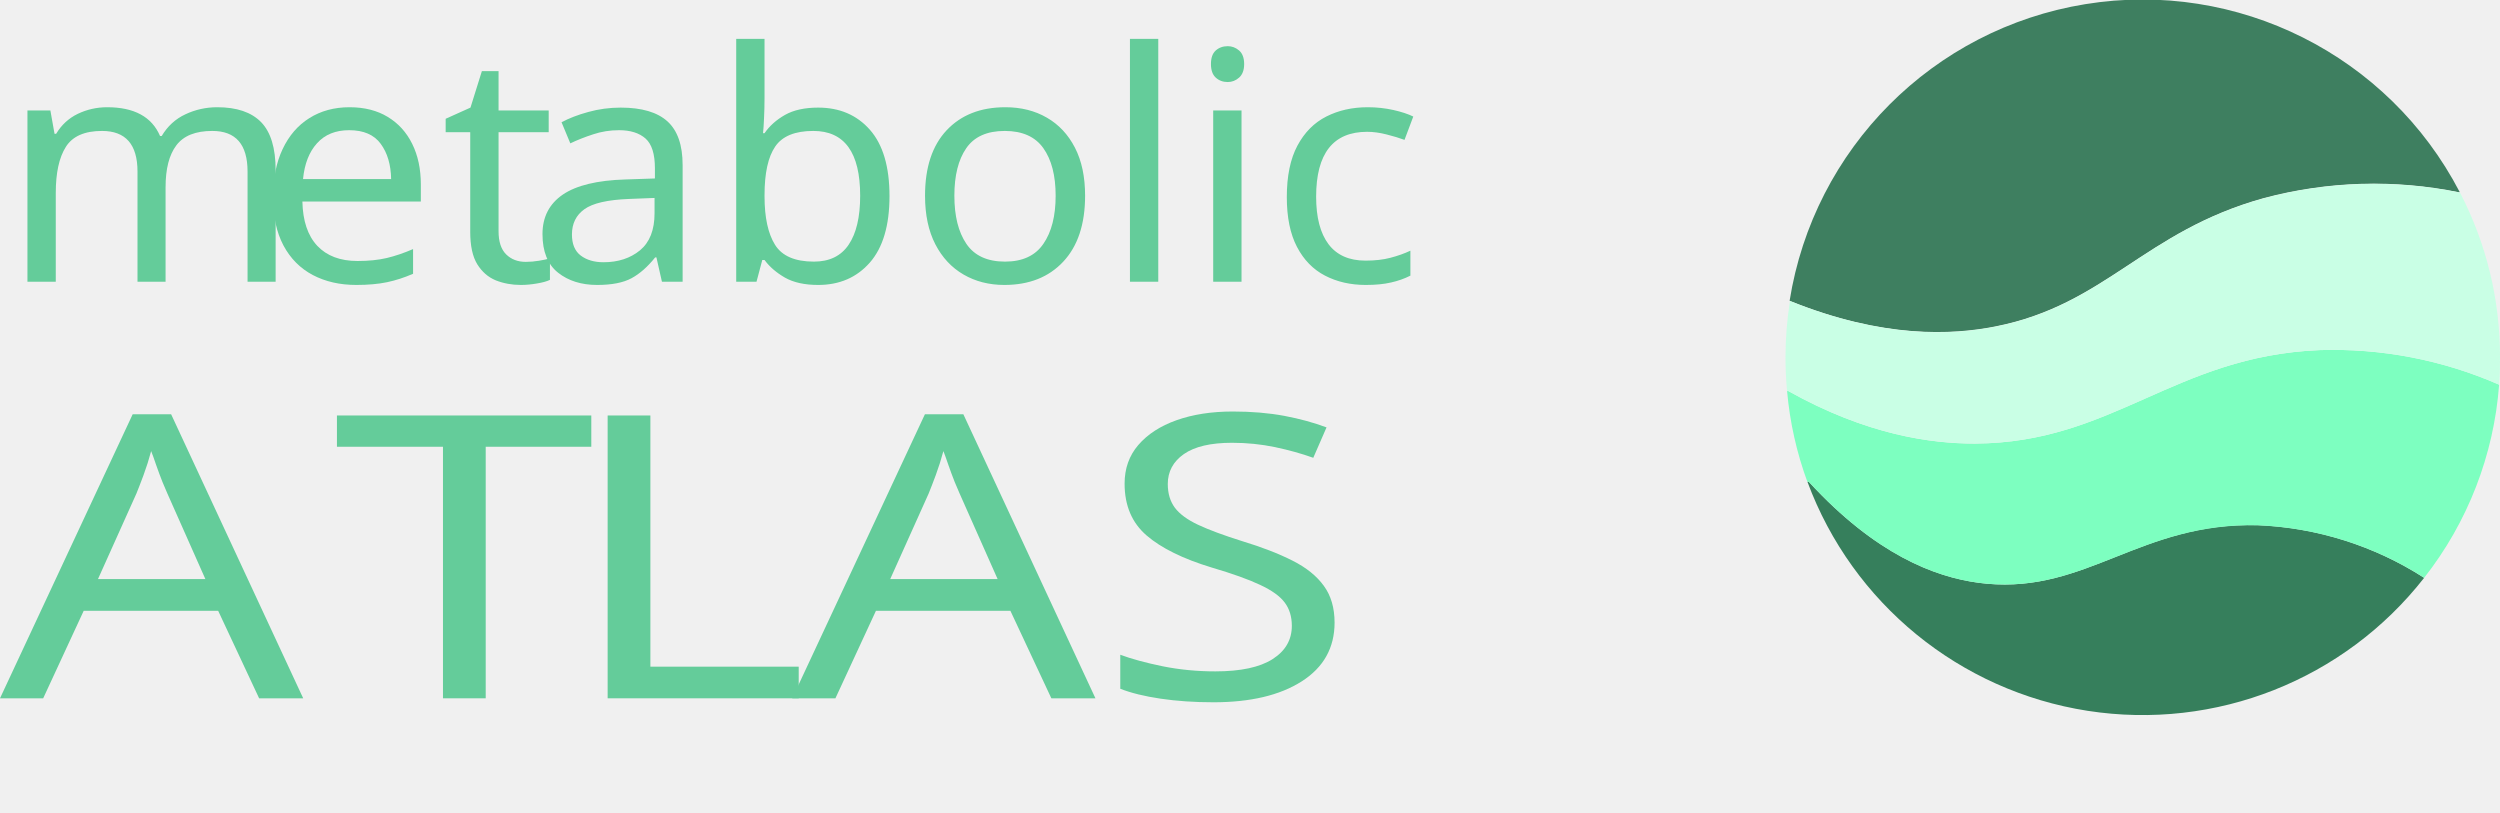
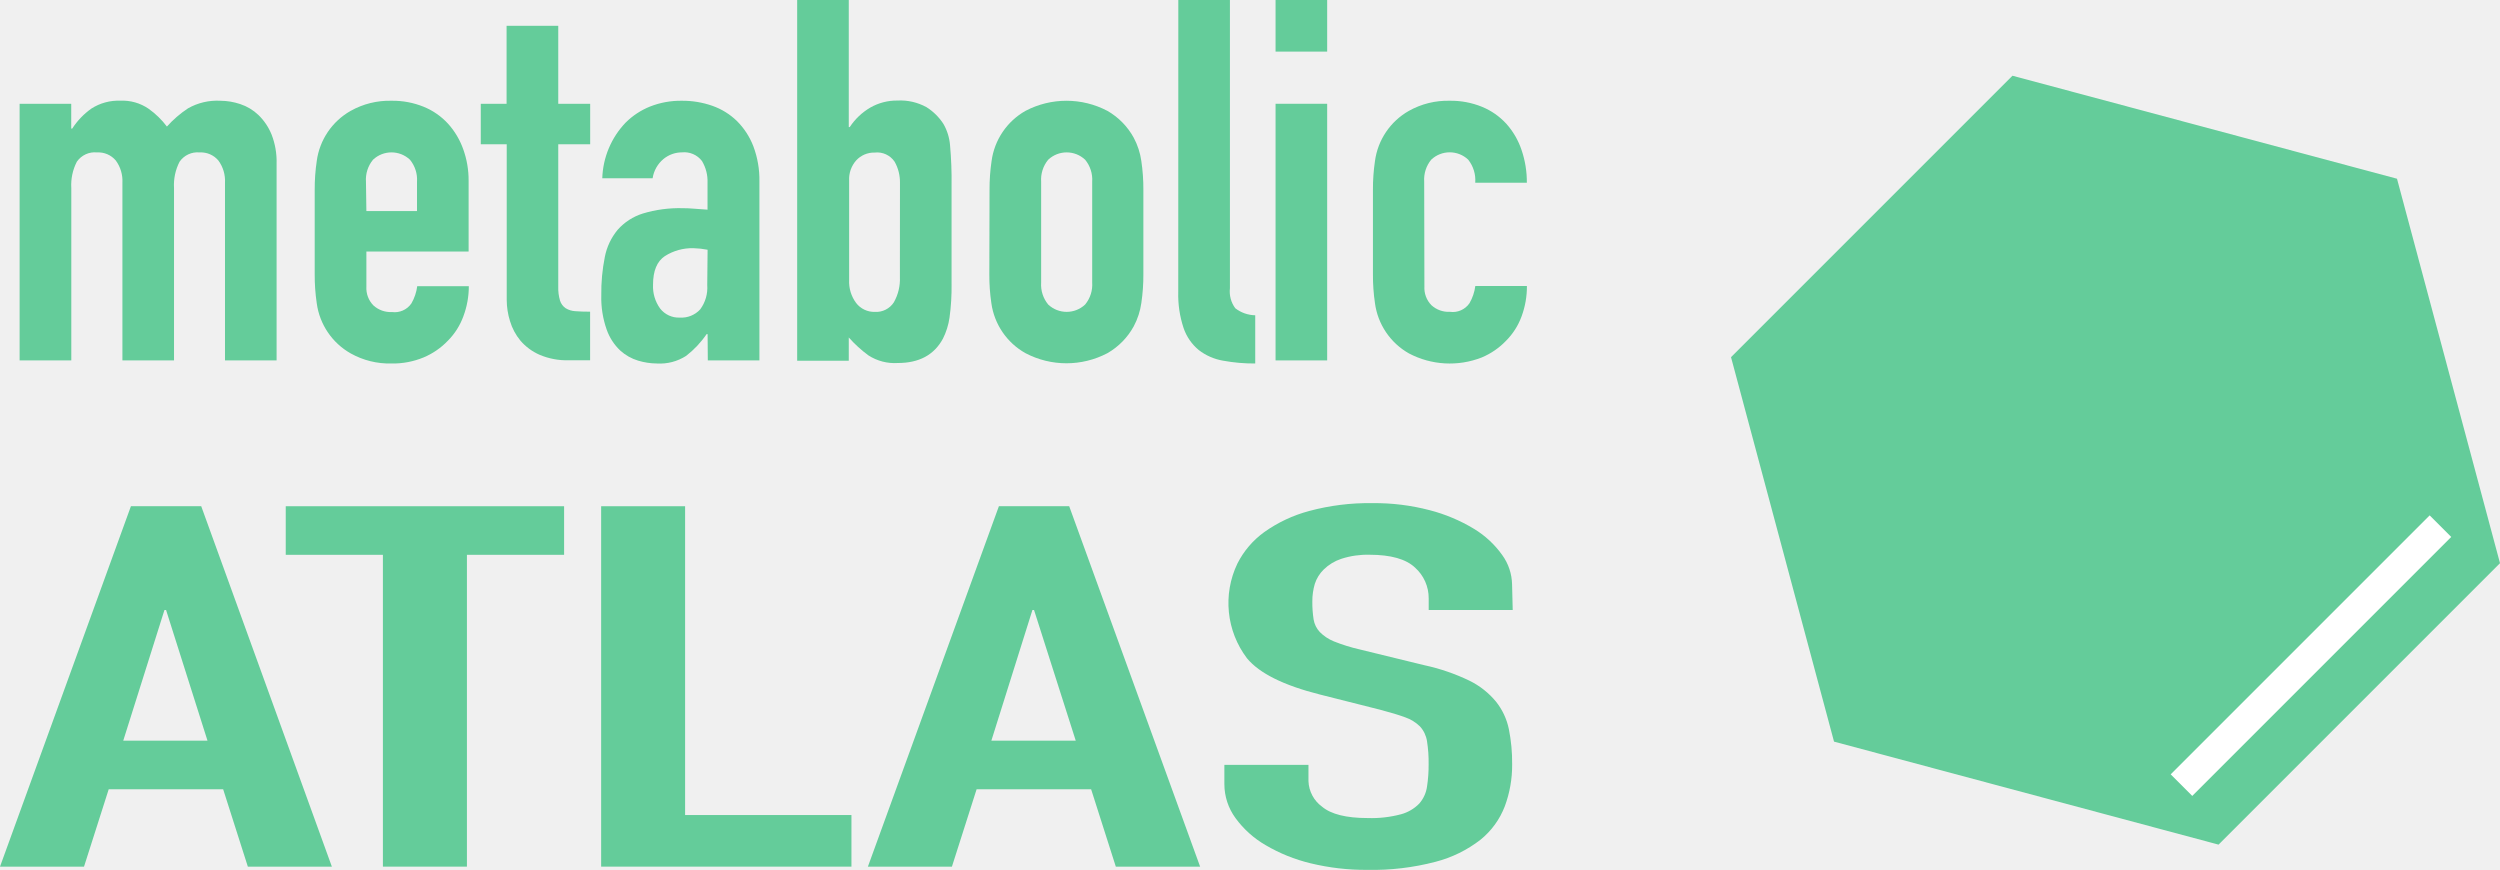
- <svg xmlns="http://www.w3.org/2000/svg" viewBox="0 0 314.76 102.31">
+ <svg xmlns="http://www.w3.org/2000/svg" viewBox="0 0 355.57 123.7">
  <defs>
-     <style>.cls-1{font-size:40.23px;}.cls-1,.cls-3{fill:#64cc9a;font-family:Futura-Medium, Futura;}.cls-2{letter-spacing:0.01em;}.cls-3{font-size:49.88px;}.cls-4{letter-spacing:-0.04em;}.cls-5{letter-spacing:0.04em;}.cls-6{fill:#3e7f60;}.cls-7{fill:#367f5c;}.cls-8{fill:#7dffc0;}.cls-9{fill:#c9ffe5;}</style>
+     <style>.cls-1{fill:#64cc9a;}.cls-2{fill:#fff;}</style>
  </defs>
  <g id="Layer_2" data-name="Layer 2">
    <g id="Layer_1-2" data-name="Layer 1">
-       <text class="cls-1" transform="translate(0 35.47) scale(1.01 1)">m<tspan class="cls-2" x="31.82" y="0">et</tspan>
-         <tspan x="65.78" y="0">abolic</tspan>
-       </text>
-       <text class="cls-3" transform="translate(0 87.92) scale(1.2 1)">
-         <tspan class="cls-4">A</tspan>
-         <tspan x="34.85" y="0">T</tspan>
-         <tspan class="cls-5" x="58.91" y="0">L</tspan>
-         <tspan x="83.12" y="0">AS</tspan>
-       </text>
-       <path class="cls-6" d="M309.68,24.46l-.06,0a53.7,53.7,0,0,0-24.61.73c-15.12,4.21-19.87,13.41-33.8,16.16-5.47,1.08-14.12,1.52-25.89-3.23a45,45,0,0,1,84.36-13.7Z" transform="translate(0 -0.25)" />
-       <path class="cls-7" d="M284.27,66.37A41.93,41.93,0,0,1,305.21,73a45,45,0,0,1-77.64-12.07l.14-.05c.56.61,1.11,1.19,1.66,1.74,8.24,8.3,15.47,10.62,20.75,11.12C262.77,74.9,269.5,66,284.27,66.37Z" transform="translate(0 -0.25)" />
-       <path class="cls-8" d="M292,44.33a52.07,52.07,0,0,1,22.65,4.35A44.8,44.8,0,0,1,305.21,73a41.93,41.93,0,0,0-20.94-6.61c-14.78-.35-21.5,8.52-34.16,7.35-5.28-.49-12.51-2.81-20.75-11.12-.55-.55-1.1-1.14-1.66-1.74l-.14.05A44.56,44.56,0,0,1,225,49.49h.17c9.88,5.53,18,6.63,23.51,6.61C266,56,273.74,45.11,292,44.33Z" transform="translate(0 -0.25)" />
-       <path class="cls-9" d="M314.76,45.25c0,1.16,0,2.3-.13,3.43A52.07,52.07,0,0,0,292,44.33c-18.25.78-26,11.71-43.35,11.76-5.54,0-13.63-1.08-23.51-6.61H225q-.2-2.09-.2-4.24a45.55,45.55,0,0,1,.56-7.09c11.77,4.75,20.42,4.31,25.89,3.23,13.93-2.76,18.67-12,33.8-16.16a53.7,53.7,0,0,1,24.61-.73l.06,0A44.76,44.76,0,0,1,314.76,45.25Z" transform="translate(0 -0.25)" />
+       <path class="cls-1" d="M2.79,14.76h7.34v3.53h.14A10.44,10.44,0,0,1,13,15.44a7.14,7.14,0,0,1,4.14-1.12,6.56,6.56,0,0,1,4,1.15A11.83,11.83,0,0,1,23.74,18a15.44,15.44,0,0,1,3-2.59,8.39,8.39,0,0,1,4.61-1.08,9.07,9.07,0,0,1,2.81.47,6.86,6.86,0,0,1,2.59,1.55,8.08,8.08,0,0,1,1.87,2.77,10.59,10.59,0,0,1,.72,4.14v28H32V26a4.89,4.89,0,0,0-.94-3.17,3.24,3.24,0,0,0-2.66-1.15A3.1,3.1,0,0,0,25.54,23a7.23,7.23,0,0,0-.79,3.74V51.26H17.41V26a4.89,4.89,0,0,0-.94-3.17,3.24,3.24,0,0,0-2.66-1.15A3.1,3.1,0,0,0,10.93,23a7.23,7.23,0,0,0-.79,3.74V51.26H2.79Z" />
+       <path class="cls-1" d="M52.11,35.78v5a3.52,3.52,0,0,0,1,2.66,3.62,3.62,0,0,0,2.63.94,2.89,2.89,0,0,0,2.77-1.22,6.59,6.59,0,0,0,.83-2.45h7.34A12.2,12.2,0,0,1,65.9,45a9.56,9.56,0,0,1-2.2,3.46,10.33,10.33,0,0,1-3.46,2.38,11.41,11.41,0,0,1-4.54.86,11.29,11.29,0,0,1-5.83-1.44,9.68,9.68,0,0,1-4.82-7.13,27,27,0,0,1-.29-4.1V27a27,27,0,0,1,.29-4.1,9.68,9.68,0,0,1,4.82-7.13,11.3,11.3,0,0,1,5.83-1.44,11.66,11.66,0,0,1,4.57.86,9.64,9.64,0,0,1,3.46,2.41,10.84,10.84,0,0,1,2.16,3.64,13,13,0,0,1,.76,4.46V35.78Zm0-5.76h7.2V25.85a4.45,4.45,0,0,0-1-3.13,3.83,3.83,0,0,0-5.26,0,4.45,4.45,0,0,0-1,3.13Z" />
+       <path class="cls-1" d="M72.05,3.67H79.4V14.76h4.54v5.76H79.4V40.75a6.32,6.32,0,0,0,.25,2,2.06,2.06,0,0,0,.79,1.08,2.93,2.93,0,0,0,1.4.43q.86.07,2.09.07v6.91h-3a9.9,9.9,0,0,1-4.21-.79,7.58,7.58,0,0,1-2.7-2,7.89,7.89,0,0,1-1.48-2.77,10.29,10.29,0,0,1-.47-3V20.52H68.38V14.76h3.67Z" />
+       <path class="cls-1" d="M100.64,47.52h-.14a13.59,13.59,0,0,1-2.92,3.1,6.91,6.91,0,0,1-4.14,1.08,9.59,9.59,0,0,1-2.66-.4,6.65,6.65,0,0,1-2.56-1.44,7.53,7.53,0,0,1-1.94-3A13.57,13.57,0,0,1,85.52,42a26,26,0,0,1,.5-5.44,8.63,8.63,0,0,1,1.84-3.89,7.94,7.94,0,0,1,3.56-2.3,18,18,0,0,1,5.69-.76q.79,0,1.58.07l1.94.14V26a5.6,5.6,0,0,0-.79-3.1A3.17,3.17,0,0,0,97,21.67a4.15,4.15,0,0,0-2.63.94,4.44,4.44,0,0,0-1.55,2.74H85.66A12,12,0,0,1,89,17.42a10.42,10.42,0,0,1,3.46-2.27A11.85,11.85,0,0,1,97,14.33a12.77,12.77,0,0,1,4.32.72,9.53,9.53,0,0,1,3.49,2.16,10.3,10.3,0,0,1,2.34,3.6,13.53,13.53,0,0,1,.86,5V51.26h-7.34Zm0-12a12.06,12.06,0,0,0-2-.22,7.22,7.22,0,0,0-4.07,1.12q-1.69,1.12-1.69,4.07a5.35,5.35,0,0,0,1,3.38,3.35,3.35,0,0,0,2.81,1.3A3.62,3.62,0,0,0,99.59,44a5.17,5.17,0,0,0,1-3.46Z" />
+       <path class="cls-1" d="M113.38,0h7.34V18.07h.14a8.88,8.88,0,0,1,2.92-2.77,7.59,7.59,0,0,1,3.85-1,7.73,7.73,0,0,1,4.14.94,7.88,7.88,0,0,1,2.41,2.38,7.26,7.26,0,0,1,.94,3,56.11,56.11,0,0,1,.22,5.83v13.9a32,32,0,0,1-.29,4.82,9.75,9.75,0,0,1-.94,3q-1.87,3.46-6.41,3.46a6.88,6.88,0,0,1-4.18-1.08A18,18,0,0,1,120.72,48v3.31h-7.34ZM128,26a5.89,5.89,0,0,0-.76-3,3,3,0,0,0-2.84-1.3,3.44,3.44,0,0,0-2.63,1.12,4,4,0,0,0-1,2.84V39.82a5.08,5.08,0,0,0,1,3.28,3.24,3.24,0,0,0,2.66,1.26A3,3,0,0,0,127.13,43a6.67,6.67,0,0,0,.86-3.6Z" />
+       <path class="cls-1" d="M140.74,27a27,27,0,0,1,.29-4.1,9.68,9.68,0,0,1,4.82-7.13,12.53,12.53,0,0,1,11.66,0,9.87,9.87,0,0,1,3.74,3.82,10,10,0,0,1,1.08,3.31,27.17,27.17,0,0,1,.29,4.1V39a27.14,27.14,0,0,1-.29,4.1,10,10,0,0,1-1.08,3.31,9.86,9.86,0,0,1-3.74,3.82,12.53,12.53,0,0,1-11.66,0A9.68,9.68,0,0,1,141,43.13a27,27,0,0,1-.29-4.1Zm7.34,13.18a4.45,4.45,0,0,0,1,3.13,3.83,3.83,0,0,0,5.26,0,4.45,4.45,0,0,0,1-3.13V25.85a4.45,4.45,0,0,0-1-3.13,3.83,3.83,0,0,0-5.26,0,4.45,4.45,0,0,0-1,3.13Z" />
+       <path class="cls-1" d="M167.59,0h7.34V41a4,4,0,0,0,.76,2.84,4.76,4.76,0,0,0,2.84,1V51.7a24.28,24.28,0,0,1-4.57-.4,7.83,7.83,0,0,1-3.46-1.51,7,7,0,0,1-2.16-3.13,15,15,0,0,1-.76-5.18Z" />
+       <path class="cls-1" d="M181.42,0h7.34V7.34h-7.34Zm0,14.76h7.34v36.5h-7.34Z" />
+       <path class="cls-1" d="M202.59,40.75a3.52,3.52,0,0,0,1,2.66,3.62,3.62,0,0,0,2.63.94A2.89,2.89,0,0,0,209,43.13a6.59,6.59,0,0,0,.83-2.45h7.34a12.2,12.2,0,0,1-.76,4.32,9.56,9.56,0,0,1-2.2,3.46,10.32,10.32,0,0,1-3.46,2.38,12.44,12.44,0,0,1-10.37-.58,9.68,9.68,0,0,1-4.82-7.13,27,27,0,0,1-.29-4.1V27a27,27,0,0,1,.29-4.1,9.68,9.68,0,0,1,4.82-7.13,11.3,11.3,0,0,1,5.83-1.44,11.67,11.67,0,0,1,4.57.86,9.64,9.64,0,0,1,3.46,2.41,10.71,10.71,0,0,1,2.16,3.71,14.08,14.08,0,0,1,.76,4.68h-7.34a4.69,4.69,0,0,0-1-3.28,3.83,3.83,0,0,0-5.26,0,4.45,4.45,0,0,0-1,3.13Z" />
+       <path class="cls-1" d="M18.62,72h10L47.2,123.26H35.25l-3.51-11H15.46l-3.51,11H0Zm5,14.76h-.23l-5.86,18.58H29.51Z" />
+       <path class="cls-1" d="M54.46,78.91H40.64V72H80.23v6.91H66.41v44.35H54.46Z" />
+       <path class="cls-1" d="M85.5,72H97.44v43.92H121.1v7.34H85.5Z" />
+       <path class="cls-1" d="M142.07,72h10l18.62,51.26H158.7l-3.51-11H138.9l-3.51,11H123.44Zm5,14.76h-.23L141,105.34H153Z" />
+       <path class="cls-1" d="M215.15,86.76H203.2V85.1a5.81,5.81,0,0,0-1.93-4.36q-1.93-1.84-6.5-1.84a12,12,0,0,0-4,.58A6.49,6.49,0,0,0,188.27,81,5,5,0,0,0,187,83.05a8.71,8.71,0,0,0-.35,2.48,15.71,15.71,0,0,0,.18,2.56,3.41,3.41,0,0,0,.88,1.8,6,6,0,0,0,2,1.33,24.59,24.59,0,0,0,3.69,1.15l9.13,2.23a28.82,28.82,0,0,1,6.44,2.2,11.42,11.42,0,0,1,3.81,3,9.26,9.26,0,0,1,1.82,3.89,24.18,24.18,0,0,1,.47,5,16.78,16.78,0,0,1-1.05,6,11.3,11.3,0,0,1-3.46,4.75,17.63,17.63,0,0,1-6.38,3.13,35.42,35.42,0,0,1-9.72,1.15,33.32,33.32,0,0,1-8.08-.94A23.47,23.47,0,0,1,180,120.2a13.92,13.92,0,0,1-4.28-3.85,8.18,8.18,0,0,1-1.58-4.82v-2.74H186.1v2.3a4.7,4.7,0,0,0,1.93,3.64q1.93,1.62,6.5,1.62a16.33,16.33,0,0,0,4.74-.54,5.73,5.73,0,0,0,2.58-1.51,4.62,4.62,0,0,0,1.11-2.41,19.88,19.88,0,0,0,.23-3.17,19.3,19.3,0,0,0-.23-3.31,4,4,0,0,0-1-2.09,5.63,5.63,0,0,0-2.11-1.3q-1.35-.5-3.57-1.08l-8.55-2.16q-7.73-1.95-10.37-5.15A13,13,0,0,1,176,80.14a12.42,12.42,0,0,1,3.81-4.46,19.87,19.87,0,0,1,6.38-3,32.67,32.67,0,0,1,9-1.12,30.85,30.85,0,0,1,8.14,1,23.54,23.54,0,0,1,6.32,2.66,13.5,13.5,0,0,1,4,3.71,7.37,7.37,0,0,1,1.41,4.21Z" />
+       <polygon class="cls-1" points="315.54 120.13 355.57 80.1 340.92 25.42 286.23 10.77 246.2 50.8 260.85 105.48 315.54 120.13" />
+       <rect class="cls-2" x="302.64" y="91.08" width="52.09" height="4.34" transform="translate(30.33 259.73) rotate(-45)" />
    </g>
  </g>
</svg>
